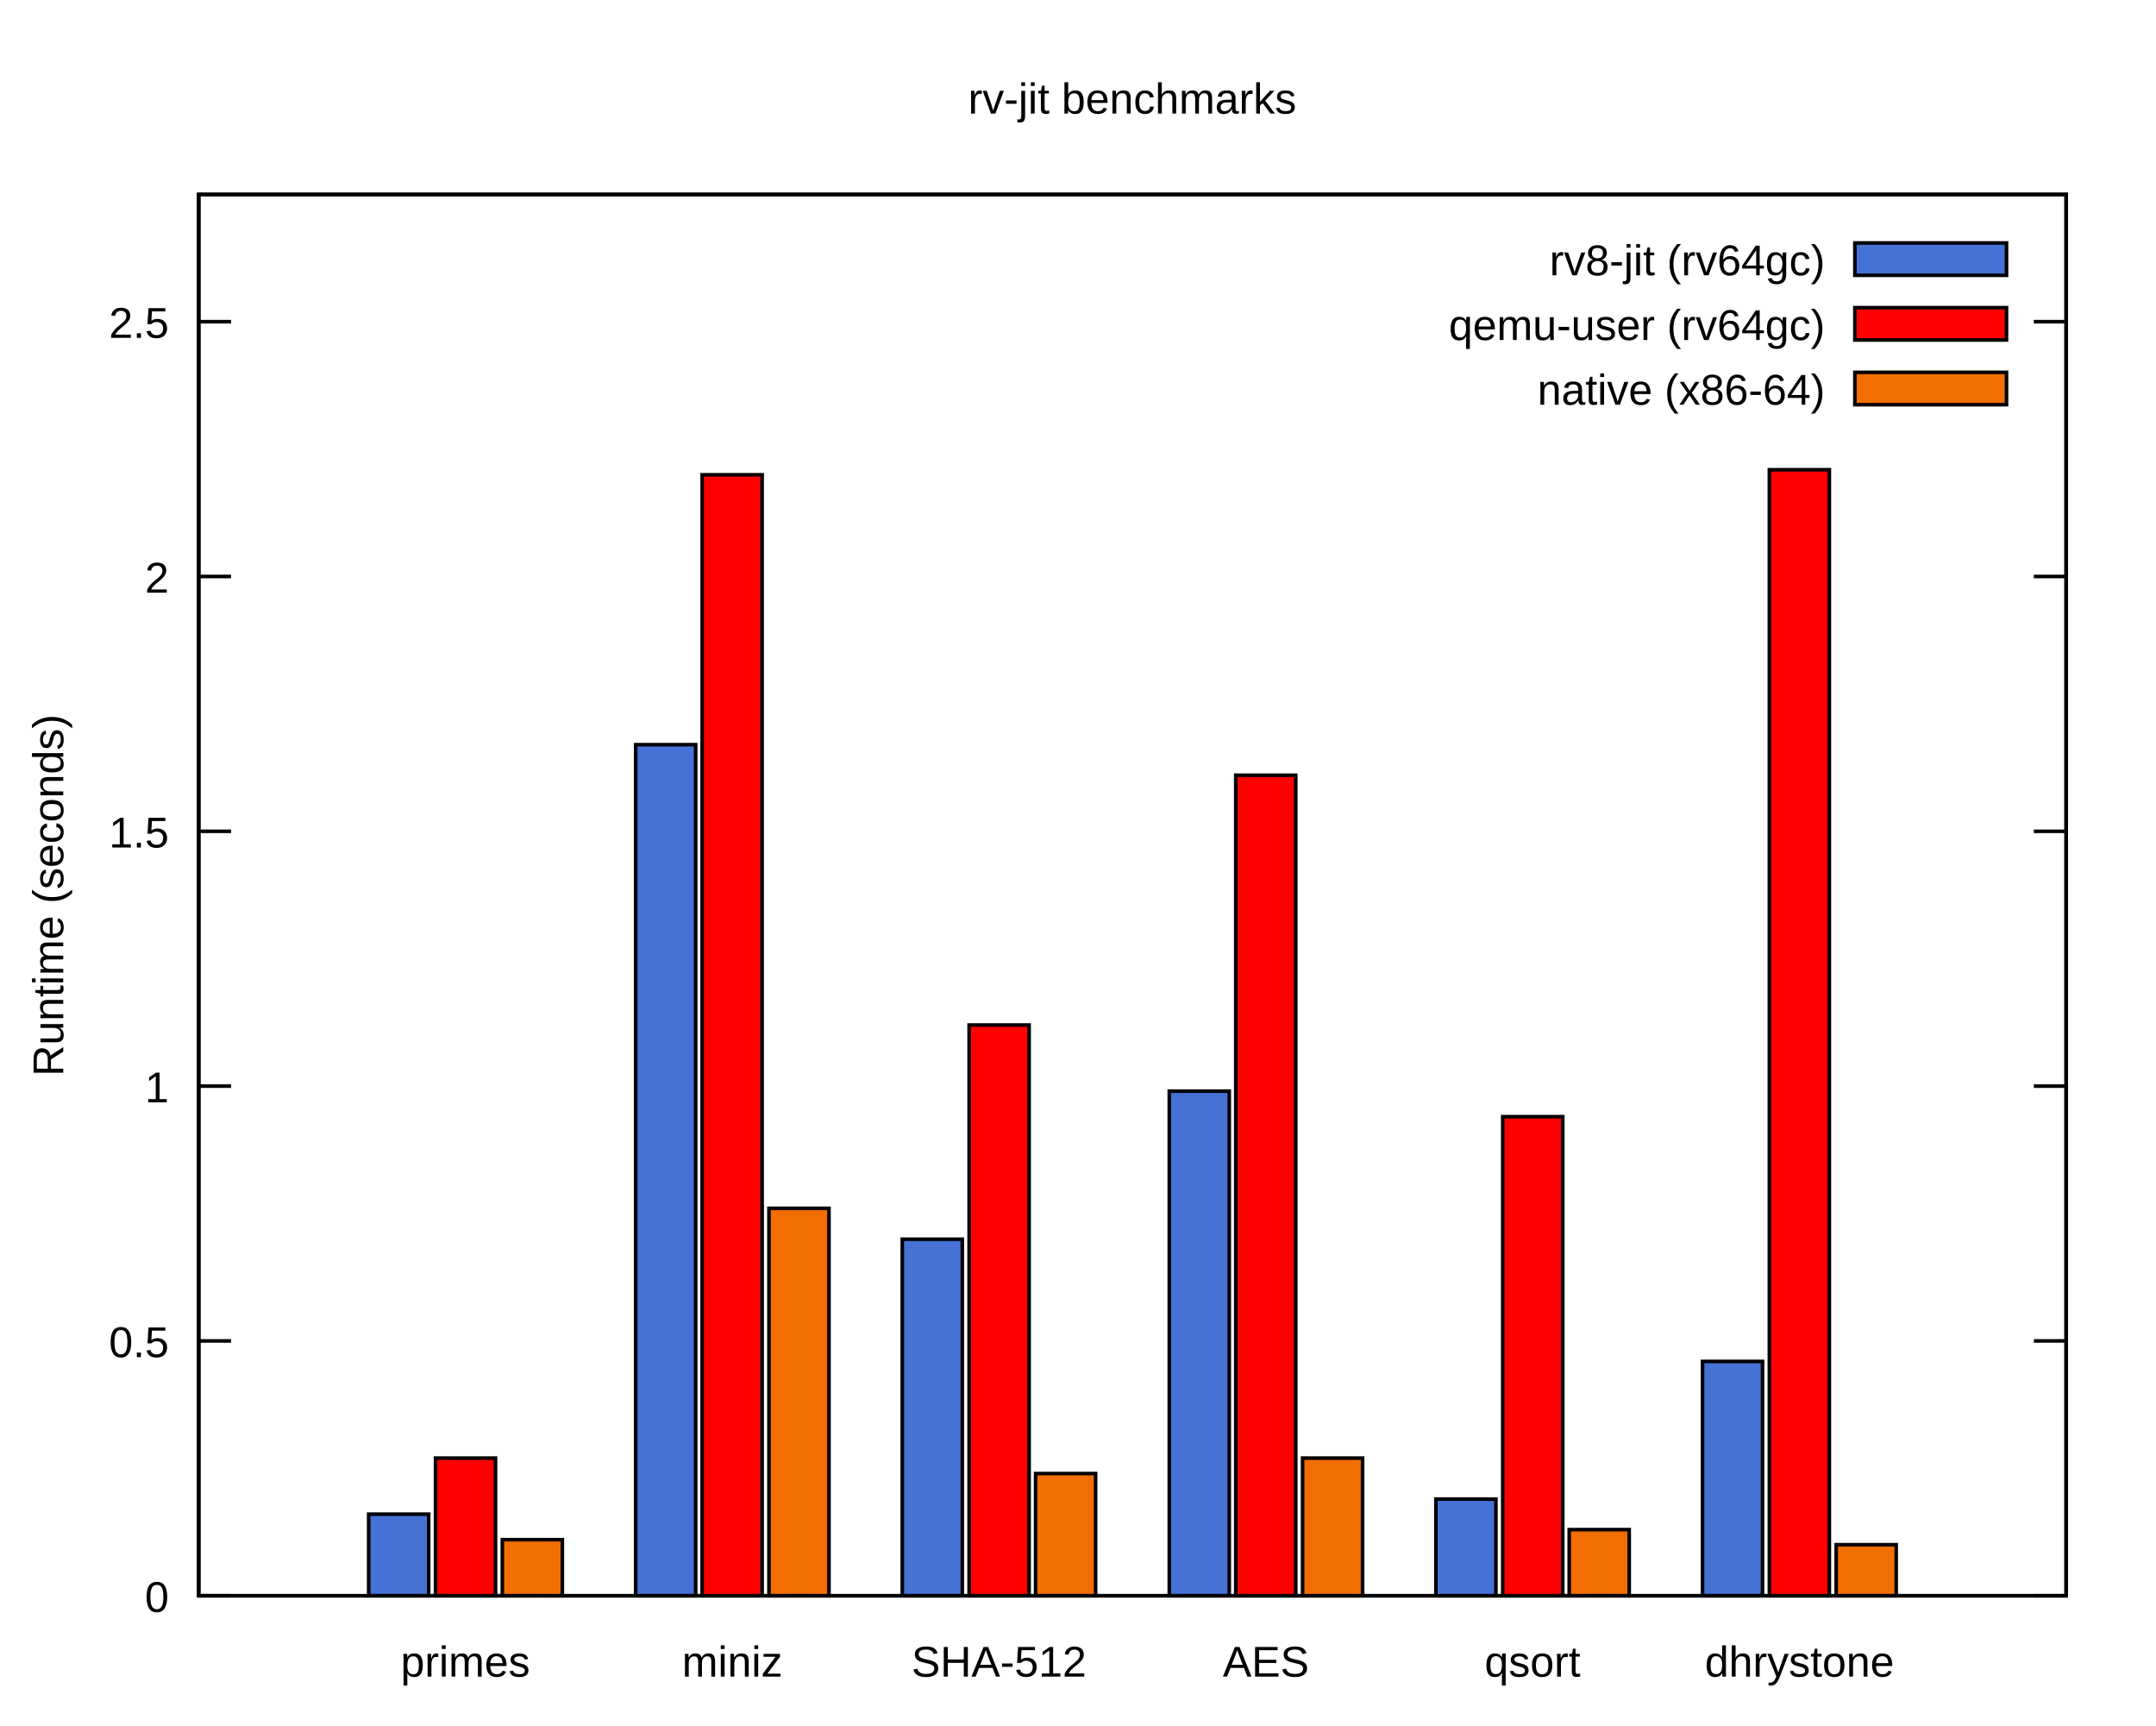
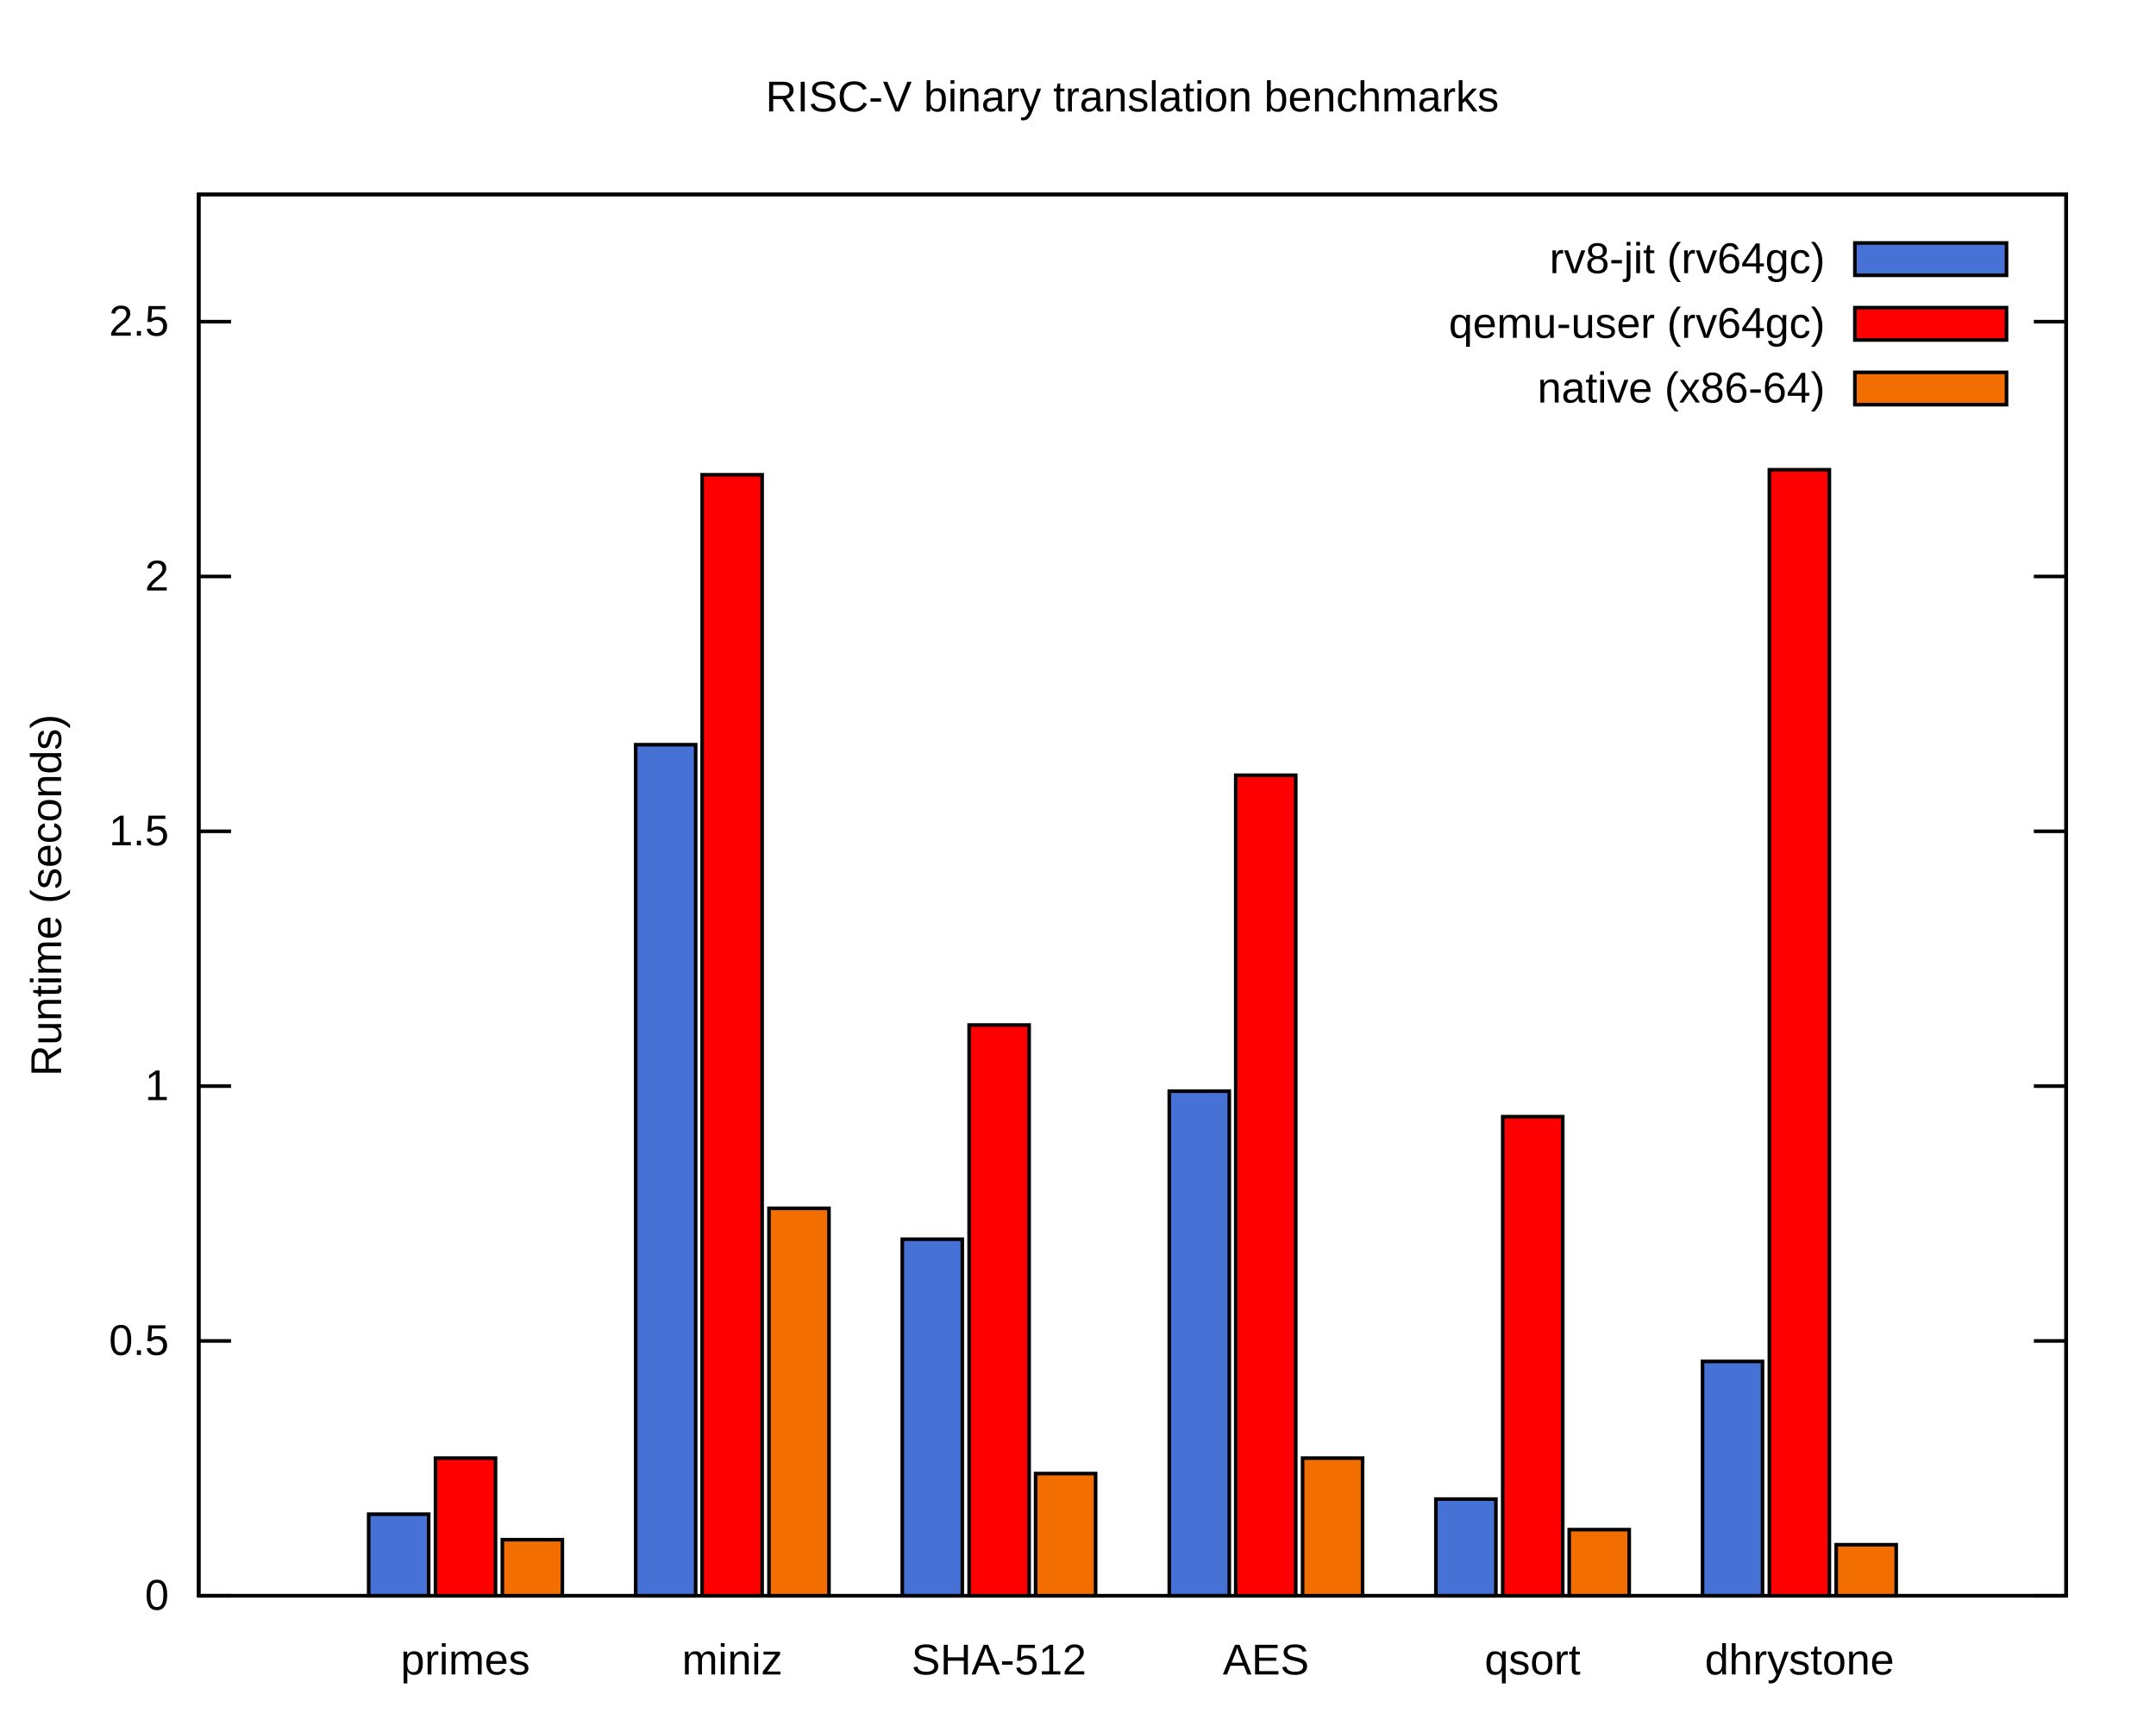
<svg xmlns="http://www.w3.org/2000/svg" xmlns:xlink="http://www.w3.org/1999/xlink" width="600" height="480" viewBox="0 0 600 480">
  <g id="gnuplot_canvas">
    <rect x="0" y="0" width="600" height="480" fill="none" />
    <defs>
      <circle id="gpDot" r="0.5" stroke-width="0.5" />
      <path id="gpPt0" stroke-width="0.222" stroke="currentColor" d="M-1,0 h2 M0,-1 v2" />
      <path id="gpPt1" stroke-width="0.222" stroke="currentColor" d="M-1,-1 L1,1 M1,-1 L-1,1" />
      <path id="gpPt2" stroke-width="0.222" stroke="currentColor" d="M-1,0 L1,0 M0,-1 L0,1 M-1,-1 L1,1 M-1,1 L1,-1" />
      <rect id="gpPt3" stroke-width="0.222" stroke="currentColor" x="-1" y="-1" width="2" height="2" />
      <rect id="gpPt4" stroke-width="0.222" stroke="currentColor" fill="currentColor" x="-1" y="-1" width="2" height="2" />
      <circle id="gpPt5" stroke-width="0.222" stroke="currentColor" cx="0" cy="0" r="1" />
      <use xlink:href="#gpPt5" id="gpPt6" fill="currentColor" stroke="none" />
      <path id="gpPt7" stroke-width="0.222" stroke="currentColor" d="M0,-1.33 L-1.33,0.67 L1.33,0.67 z" />
      <use xlink:href="#gpPt7" id="gpPt8" fill="currentColor" stroke="none" />
      <use xlink:href="#gpPt7" id="gpPt9" stroke="currentColor" transform="rotate(180)" />
      <use xlink:href="#gpPt9" id="gpPt10" fill="currentColor" stroke="none" />
      <use xlink:href="#gpPt3" id="gpPt11" stroke="currentColor" transform="rotate(45)" />
      <use xlink:href="#gpPt11" id="gpPt12" fill="currentColor" stroke="none" />
      <path id="gpPt13" stroke-width="0.222" stroke="currentColor" d="M0,1.330 L1.265,0.411 L0.782,-1.067 L-0.782,-1.076 L-1.265,0.411 z" />
      <use xlink:href="#gpPt13" id="gpPt14" fill="currentColor" stroke="none" />
      <filter id="textbox" filterUnits="objectBoundingBox" x="0" y="0" height="1" width="1">
        <feFlood flood-color="white" flood-opacity="1" result="bgnd" />
        <feComposite in="SourceGraphic" in2="bgnd" operator="atop" />
      </filter>
      <filter id="greybox" filterUnits="objectBoundingBox" x="0" y="0" height="1" width="1">
        <feFlood flood-color="lightgrey" flood-opacity="1" result="grey" />
        <feComposite in="SourceGraphic" in2="grey" operator="atop" />
      </filter>
    </defs>
    <g fill="none" color="white" stroke="currentColor" stroke-width="1.00" stroke-linecap="butt" stroke-linejoin="miter">
</g>
    <g fill="none" color="black" stroke="currentColor" stroke-width="1.00" stroke-linecap="butt" stroke-linejoin="miter">
      <path stroke="black" d="M55.3,444.0 L64.3,444.0 M575.0,444.0 L566.0,444.0  " />
-       <g transform="translate(47.0,448.5)" stroke="none" fill="black" font-family="Arial" font-size="12.00" text-anchor="end">
+       <g transform="translate(47.0,447.9)" stroke="none" fill="black" font-family="Arial" font-size="12.00" text-anchor="end">
        <text>
          <tspan font-family="Arial"> 0</tspan>
        </text>
      </g>
    </g>
    <g fill="none" color="black" stroke="currentColor" stroke-width="1.00" stroke-linecap="butt" stroke-linejoin="miter">
      <path stroke="black" d="M55.3,373.1 L64.3,373.1 M575.0,373.1 L566.0,373.1  " />
-       <g transform="translate(47.0,377.6)" stroke="none" fill="black" font-family="Arial" font-size="12.00" text-anchor="end">
+       <g transform="translate(47.0,377.0)" stroke="none" fill="black" font-family="Arial" font-size="12.00" text-anchor="end">
        <text>
          <tspan font-family="Arial"> 0.5</tspan>
        </text>
      </g>
    </g>
    <g fill="none" color="black" stroke="currentColor" stroke-width="1.00" stroke-linecap="butt" stroke-linejoin="miter">
      <path stroke="black" d="M55.3,302.2 L64.3,302.2 M575.0,302.2 L566.0,302.2  " />
-       <g transform="translate(47.0,306.7)" stroke="none" fill="black" font-family="Arial" font-size="12.00" text-anchor="end">
+       <g transform="translate(47.0,306.1)" stroke="none" fill="black" font-family="Arial" font-size="12.00" text-anchor="end">
        <text>
          <tspan font-family="Arial"> 1</tspan>
        </text>
      </g>
    </g>
    <g fill="none" color="black" stroke="currentColor" stroke-width="1.00" stroke-linecap="butt" stroke-linejoin="miter">
      <path stroke="black" d="M55.3,231.3 L64.3,231.3 M575.0,231.3 L566.0,231.3  " />
-       <g transform="translate(47.0,235.8)" stroke="none" fill="black" font-family="Arial" font-size="12.00" text-anchor="end">
+       <g transform="translate(47.0,235.2)" stroke="none" fill="black" font-family="Arial" font-size="12.00" text-anchor="end">
        <text>
          <tspan font-family="Arial"> 1.5</tspan>
        </text>
      </g>
    </g>
    <g fill="none" color="black" stroke="currentColor" stroke-width="1.00" stroke-linecap="butt" stroke-linejoin="miter">
      <path stroke="black" d="M55.3,160.4 L64.3,160.4 M575.0,160.4 L566.0,160.4  " />
-       <g transform="translate(47.0,164.9)" stroke="none" fill="black" font-family="Arial" font-size="12.00" text-anchor="end">
+       <g transform="translate(47.0,164.3)" stroke="none" fill="black" font-family="Arial" font-size="12.00" text-anchor="end">
        <text>
          <tspan font-family="Arial"> 2</tspan>
        </text>
      </g>
    </g>
    <g fill="none" color="black" stroke="currentColor" stroke-width="1.00" stroke-linecap="butt" stroke-linejoin="miter">
      <path stroke="black" d="M55.3,89.5 L64.3,89.5 M575.0,89.5 L566.0,89.5  " />
-       <g transform="translate(47.0,94.0)" stroke="none" fill="black" font-family="Arial" font-size="12.00" text-anchor="end">
+       <g transform="translate(47.0,93.4)" stroke="none" fill="black" font-family="Arial" font-size="12.00" text-anchor="end">
        <text>
          <tspan font-family="Arial"> 2.5</tspan>
        </text>
      </g>
    </g>
    <g fill="none" color="black" stroke="currentColor" stroke-width="1.00" stroke-linecap="butt" stroke-linejoin="miter">
      <path stroke="black" d="M129.5,444.0 M129.5,54.1  " />
-       <g transform="translate(129.5,466.5)" stroke="none" fill="black" font-family="Arial" font-size="12.00" text-anchor="middle">
+       <g transform="translate(129.5,465.9)" stroke="none" fill="black" font-family="Arial" font-size="12.00" text-anchor="middle">
        <text>
          <tspan font-family="Arial">primes</tspan>
        </text>
      </g>
    </g>
    <g fill="none" color="black" stroke="currentColor" stroke-width="1.00" stroke-linecap="butt" stroke-linejoin="miter">
      <path stroke="black" d="M203.8,444.0 M203.8,54.1  " />
-       <g transform="translate(203.8,466.5)" stroke="none" fill="black" font-family="Arial" font-size="12.00" text-anchor="middle">
+       <g transform="translate(203.8,465.9)" stroke="none" fill="black" font-family="Arial" font-size="12.00" text-anchor="middle">
        <text>
          <tspan font-family="Arial">miniz</tspan>
        </text>
      </g>
    </g>
    <g fill="none" color="black" stroke="currentColor" stroke-width="1.00" stroke-linecap="butt" stroke-linejoin="miter">
      <path stroke="black" d="M278.0,444.0 M278.0,54.1  " />
-       <g transform="translate(278.0,466.5)" stroke="none" fill="black" font-family="Arial" font-size="12.00" text-anchor="middle">
+       <g transform="translate(278.0,465.9)" stroke="none" fill="black" font-family="Arial" font-size="12.00" text-anchor="middle">
        <text>
          <tspan font-family="Arial">SHA-512</tspan>
        </text>
      </g>
    </g>
    <g fill="none" color="black" stroke="currentColor" stroke-width="1.00" stroke-linecap="butt" stroke-linejoin="miter">
      <path stroke="black" d="M352.3,444.0 M352.3,54.1  " />
-       <g transform="translate(352.3,466.5)" stroke="none" fill="black" font-family="Arial" font-size="12.00" text-anchor="middle">
+       <g transform="translate(352.3,465.9)" stroke="none" fill="black" font-family="Arial" font-size="12.00" text-anchor="middle">
        <text>
          <tspan font-family="Arial">AES</tspan>
        </text>
      </g>
    </g>
    <g fill="none" color="black" stroke="currentColor" stroke-width="1.00" stroke-linecap="butt" stroke-linejoin="miter">
      <path stroke="black" d="M426.5,444.0 M426.5,54.1  " />
-       <g transform="translate(426.5,466.5)" stroke="none" fill="black" font-family="Arial" font-size="12.00" text-anchor="middle">
+       <g transform="translate(426.5,465.9)" stroke="none" fill="black" font-family="Arial" font-size="12.00" text-anchor="middle">
        <text>
          <tspan font-family="Arial">qsort</tspan>
        </text>
      </g>
    </g>
    <g fill="none" color="black" stroke="currentColor" stroke-width="1.00" stroke-linecap="butt" stroke-linejoin="miter">
      <path stroke="black" d="M500.8,444.0 M500.8,54.1  " />
-       <g transform="translate(500.8,466.5)" stroke="none" fill="black" font-family="Arial" font-size="12.00" text-anchor="middle">
+       <g transform="translate(500.8,465.9)" stroke="none" fill="black" font-family="Arial" font-size="12.00" text-anchor="middle">
        <text>
          <tspan font-family="Arial">dhrystone</tspan>
        </text>
      </g>
    </g>
    <g fill="none" color="black" stroke="currentColor" stroke-width="1.00" stroke-linecap="butt" stroke-linejoin="miter">
</g>
    <g fill="none" color="black" stroke="currentColor" stroke-width="1.00" stroke-linecap="butt" stroke-linejoin="miter">
      <path stroke="black" d="M55.3,54.1 L55.3,444.0 L575.0,444.0 L575.0,54.1 L55.3,54.1 Z  " />
    </g>
    <g fill="none" color="black" stroke="currentColor" stroke-width="1.00" stroke-linecap="butt" stroke-linejoin="miter">
-       <g transform="translate(17.6,249.1) rotate(270)" stroke="none" fill="black" font-family="Arial" font-size="12.00" text-anchor="middle">
+       <g transform="translate(17.0,249.1) rotate(270)" stroke="none" fill="black" font-family="Arial" font-size="12.00" text-anchor="middle">
        <text>
          <tspan font-family="Arial">Runtime (seconds)</tspan>
        </text>
      </g>
    </g>
    <g fill="none" color="black" stroke="currentColor" stroke-width="1.00" stroke-linecap="butt" stroke-linejoin="miter">
-       <g transform="translate(315.1,31.6)" stroke="none" fill="black" font-family="Arial" font-size="12.00" text-anchor="middle">
-         <text>
-           <tspan font-family="Arial">rv-jit benchmarks</tspan>
+       <g transform="translate(315.1,31.0)" stroke="none" fill="black" font-family="Arial" font-size="12.00" text-anchor="middle">
+         <text>
+           <tspan font-family="Arial">RISC-V binary translation benchmarks</tspan>
        </text>
      </g>
    </g>
    <g id="gnuplot_plot_1">
      <g fill="none" color="black" stroke="currentColor" stroke-width="1.00" stroke-linecap="butt" stroke-linejoin="miter">
-         <g transform="translate(507.9,76.6)" stroke="none" fill="black" font-family="Arial" font-size="12.00" text-anchor="end">
+         <g transform="translate(507.9,76.0)" stroke="none" fill="black" font-family="Arial" font-size="12.00" text-anchor="end">
          <text>
            <tspan font-family="Arial">rv8-jit (rv64gc)</tspan>
          </text>
        </g>
      </g>
      <g fill="none" color="black" stroke="currentColor" stroke-width="1.00" stroke-linecap="butt" stroke-linejoin="miter">
        <g stroke="none" shape-rendering="crispEdges">
          <polygon fill="rgb( 70, 113, 213)" points="516.2,76.6 558.4,76.6 558.4,67.6 516.2,67.6 " />
        </g>
        <path stroke="black" d="M516.2,76.6 L558.4,76.6 L558.4,67.6 L516.2,67.6 L516.2,76.6 Z  " />
      </g>
      <g fill="none" color="black" stroke="currentColor" stroke-width="1.00" stroke-linecap="butt" stroke-linejoin="miter">
        <g stroke="none" shape-rendering="crispEdges">
          <polygon fill="rgb( 70, 113, 213)" points="102.6,444.0 119.4,444.0 119.4,421.2 102.6,421.2 " />
        </g>
        <path stroke="black" d="M102.6,444.0 L102.6,421.3 L119.3,421.3 L119.3,444.0 L102.6,444.0 Z  " />
      </g>
      <g fill="none" color="black" stroke="currentColor" stroke-width="1.00" stroke-linecap="butt" stroke-linejoin="miter">
        <g stroke="none" shape-rendering="crispEdges">
          <polygon fill="rgb( 70, 113, 213)" points="176.9,444.0 193.7,444.0 193.7,207.1 176.9,207.1 " />
        </g>
        <path stroke="black" d="M176.9,444.0 L176.9,207.2 L193.6,207.2 L193.6,444.0 L176.9,444.0 Z  " />
      </g>
      <g fill="none" color="black" stroke="currentColor" stroke-width="1.00" stroke-linecap="butt" stroke-linejoin="miter">
        <g stroke="none" shape-rendering="crispEdges">
          <polygon fill="rgb( 70, 113, 213)" points="251.1,444.0 267.9,444.0 267.9,344.7 251.1,344.7 " />
        </g>
        <path stroke="black" d="M251.1,444.0 L251.1,344.8 L267.8,344.8 L267.8,444.0 L251.1,444.0 Z  " />
      </g>
      <g fill="none" color="black" stroke="currentColor" stroke-width="1.00" stroke-linecap="butt" stroke-linejoin="miter">
        <g stroke="none" shape-rendering="crispEdges">
          <polygon fill="rgb( 70, 113, 213)" points="325.4,444.0 342.2,444.0 342.2,303.5 325.4,303.5 " />
        </g>
        <path stroke="black" d="M325.4,444.0 L325.4,303.6 L342.1,303.6 L342.1,444.0 L325.4,444.0 Z  " />
      </g>
      <g fill="none" color="black" stroke="currentColor" stroke-width="1.00" stroke-linecap="butt" stroke-linejoin="miter">
        <g stroke="none" shape-rendering="crispEdges">
          <polygon fill="rgb( 70, 113, 213)" points="399.6,444.0 416.4,444.0 416.4,417.0 399.6,417.0 " />
        </g>
        <path stroke="black" d="M399.6,444.0 L399.6,417.1 L416.3,417.1 L416.3,444.0 L399.6,444.0 Z  " />
      </g>
      <g fill="none" color="black" stroke="currentColor" stroke-width="1.00" stroke-linecap="butt" stroke-linejoin="miter">
        <g stroke="none" shape-rendering="crispEdges">
          <polygon fill="rgb( 70, 113, 213)" points="473.8,444.0 490.6,444.0 490.6,378.7 473.8,378.7 " />
        </g>
        <path stroke="black" d="M473.8,444.0 L473.8,378.8 L490.5,378.8 L490.5,444.0 L473.8,444.0 Z  " />
      </g>
      <g fill="none" color="black" stroke="currentColor" stroke-width="1.00" stroke-linecap="butt" stroke-linejoin="miter">
</g>
    </g>
    <g id="gnuplot_plot_2">
      <g fill="none" color="black" stroke="currentColor" stroke-width="1.00" stroke-linecap="butt" stroke-linejoin="miter">
-         <g transform="translate(507.9,94.6)" stroke="none" fill="black" font-family="Arial" font-size="12.00" text-anchor="end">
+         <g transform="translate(507.9,94.0)" stroke="none" fill="black" font-family="Arial" font-size="12.00" text-anchor="end">
          <text>
            <tspan font-family="Arial">qemu-user (rv64gc)</tspan>
          </text>
        </g>
      </g>
      <g fill="none" color="black" stroke="currentColor" stroke-width="1.00" stroke-linecap="butt" stroke-linejoin="miter">
        <g stroke="none" shape-rendering="crispEdges">
          <polygon fill="rgb(255,   0,   0)" points="516.2,94.6 558.4,94.6 558.4,85.6 516.2,85.6 " />
        </g>
        <path stroke="black" d="M516.2,94.6 L558.4,94.6 L558.4,85.6 L516.2,85.6 L516.2,94.6 Z  " />
      </g>
      <g fill="none" color="black" stroke="currentColor" stroke-width="1.00" stroke-linecap="butt" stroke-linejoin="miter">
        <g stroke="none" shape-rendering="crispEdges">
          <polygon fill="rgb(255,   0,   0)" points="121.2,444.0 138.0,444.0 138.0,405.6 121.2,405.6 " />
        </g>
        <path stroke="black" d="M121.2,444.0 L121.2,405.7 L137.9,405.7 L137.9,444.0 L121.2,444.0 Z  " />
      </g>
      <g fill="none" color="black" stroke="currentColor" stroke-width="1.00" stroke-linecap="butt" stroke-linejoin="miter">
        <g stroke="none" shape-rendering="crispEdges">
          <polygon fill="rgb(255,   0,   0)" points="195.4,444.0 212.2,444.0 212.2,132.0 195.4,132.0 " />
        </g>
        <path stroke="black" d="M195.4,444.0 L195.4,132.1 L212.1,132.1 L212.1,444.0 L195.4,444.0 Z  " />
      </g>
      <g fill="none" color="black" stroke="currentColor" stroke-width="1.00" stroke-linecap="butt" stroke-linejoin="miter">
        <g stroke="none" shape-rendering="crispEdges">
          <polygon fill="rgb(255,   0,   0)" points="269.7,444.0 286.5,444.0 286.5,285.1 269.7,285.1 " />
        </g>
        <path stroke="black" d="M269.7,444.0 L269.7,285.2 L286.4,285.2 L286.4,444.0 L269.7,444.0 Z  " />
      </g>
      <g fill="none" color="black" stroke="currentColor" stroke-width="1.00" stroke-linecap="butt" stroke-linejoin="miter">
        <g stroke="none" shape-rendering="crispEdges">
          <polygon fill="rgb(255,   0,   0)" points="343.9,444.0 360.7,444.0 360.7,215.6 343.9,215.6 " />
        </g>
        <path stroke="black" d="M343.9,444.0 L343.9,215.7 L360.6,215.7 L360.6,444.0 L343.9,444.0 Z  " />
      </g>
      <g fill="none" color="black" stroke="currentColor" stroke-width="1.00" stroke-linecap="butt" stroke-linejoin="miter">
        <g stroke="none" shape-rendering="crispEdges">
          <polygon fill="rgb(255,   0,   0)" points="418.2,444.0 435.0,444.0 435.0,310.6 418.2,310.6 " />
        </g>
        <path stroke="black" d="M418.2,444.0 L418.2,310.7 L434.9,310.7 L434.9,444.0 L418.2,444.0 Z  " />
      </g>
      <g fill="none" color="black" stroke="currentColor" stroke-width="1.00" stroke-linecap="butt" stroke-linejoin="miter">
        <g stroke="none" shape-rendering="crispEdges">
          <polygon fill="rgb(255,   0,   0)" points="492.4,444.0 509.2,444.0 509.2,130.6 492.4,130.6 " />
        </g>
        <path stroke="black" d="M492.4,444.0 L492.4,130.7 L509.1,130.7 L509.1,444.0 L492.4,444.0 Z  " />
      </g>
      <g fill="none" color="black" stroke="currentColor" stroke-width="1.00" stroke-linecap="butt" stroke-linejoin="miter">
</g>
    </g>
    <g id="gnuplot_plot_3">
      <g fill="none" color="black" stroke="currentColor" stroke-width="1.00" stroke-linecap="butt" stroke-linejoin="miter">
-         <g transform="translate(507.9,112.6)" stroke="none" fill="black" font-family="Arial" font-size="12.00" text-anchor="end">
+         <g transform="translate(507.9,112.0)" stroke="none" fill="black" font-family="Arial" font-size="12.00" text-anchor="end">
          <text>
            <tspan font-family="Arial">native (x86-64)</tspan>
          </text>
        </g>
      </g>
      <g fill="none" color="black" stroke="currentColor" stroke-width="1.00" stroke-linecap="butt" stroke-linejoin="miter">
        <g stroke="none" shape-rendering="crispEdges">
          <polygon fill="rgb(243, 110,   0)" points="516.2,112.6 558.4,112.6 558.4,103.6 516.2,103.6 " />
        </g>
        <path stroke="black" d="M516.2,112.6 L558.4,112.6 L558.4,103.6 L516.2,103.6 L516.2,112.6 Z  " />
      </g>
      <g fill="none" color="black" stroke="currentColor" stroke-width="1.00" stroke-linecap="butt" stroke-linejoin="miter">
        <g stroke="none" shape-rendering="crispEdges">
          <polygon fill="rgb(243, 110,   0)" points="139.8,444.0 156.6,444.0 156.6,428.3 139.8,428.3 " />
        </g>
        <path stroke="black" d="M139.8,444.0 L139.8,428.4 L156.5,428.4 L156.5,444.0 L139.8,444.0 Z  " />
      </g>
      <g fill="none" color="black" stroke="currentColor" stroke-width="1.00" stroke-linecap="butt" stroke-linejoin="miter">
        <g stroke="none" shape-rendering="crispEdges">
          <polygon fill="rgb(243, 110,   0)" points="214.0,444.0 230.8,444.0 230.8,336.1 214.0,336.1 " />
        </g>
        <path stroke="black" d="M214.0,444.0 L214.0,336.2 L230.7,336.2 L230.7,444.0 L214.0,444.0 Z  " />
      </g>
      <g fill="none" color="black" stroke="currentColor" stroke-width="1.00" stroke-linecap="butt" stroke-linejoin="miter">
        <g stroke="none" shape-rendering="crispEdges">
          <polygon fill="rgb(243, 110,   0)" points="288.2,444.0 305.0,444.0 305.0,409.9 288.2,409.9 " />
        </g>
        <path stroke="black" d="M288.2,444.0 L288.2,410.0 L304.9,410.0 L304.9,444.0 L288.2,444.0 Z  " />
      </g>
      <g fill="none" color="black" stroke="currentColor" stroke-width="1.00" stroke-linecap="butt" stroke-linejoin="miter">
        <g stroke="none" shape-rendering="crispEdges">
          <polygon fill="rgb(243, 110,   0)" points="362.5,444.0 379.3,444.0 379.3,405.6 362.5,405.6 " />
        </g>
        <path stroke="black" d="M362.5,444.0 L362.5,405.7 L379.2,405.7 L379.2,444.0 L362.5,444.0 Z  " />
      </g>
      <g fill="none" color="black" stroke="currentColor" stroke-width="1.00" stroke-linecap="butt" stroke-linejoin="miter">
        <g stroke="none" shape-rendering="crispEdges">
          <polygon fill="rgb(243, 110,   0)" points="436.7,444.0 453.5,444.0 453.5,425.5 436.7,425.5 " />
        </g>
        <path stroke="black" d="M436.7,444.0 L436.7,425.6 L453.4,425.6 L453.4,444.0 L436.7,444.0 Z  " />
      </g>
      <g fill="none" color="black" stroke="currentColor" stroke-width="1.00" stroke-linecap="butt" stroke-linejoin="miter">
        <g stroke="none" shape-rendering="crispEdges">
          <polygon fill="rgb(243, 110,   0)" points="511.0,444.0 527.8,444.0 527.8,429.7 511.0,429.7 " />
        </g>
        <path stroke="black" d="M511.0,444.0 L511.0,429.8 L527.7,429.8 L527.7,444.0 L511.0,444.0 Z  " />
      </g>
      <g fill="none" color="black" stroke="currentColor" stroke-width="1.00" stroke-linecap="butt" stroke-linejoin="miter">
</g>
    </g>
    <g fill="none" color="white" stroke="rgb(243, 110,   0)" stroke-width="2.00" stroke-linecap="butt" stroke-linejoin="miter">
</g>
    <g fill="none" color="black" stroke="currentColor" stroke-width="2.00" stroke-linecap="butt" stroke-linejoin="miter">
</g>
    <g fill="none" color="black" stroke="black" stroke-width="1.00" stroke-linecap="butt" stroke-linejoin="miter">
</g>
    <g fill="none" color="black" stroke="currentColor" stroke-width="1.00" stroke-linecap="butt" stroke-linejoin="miter">
      <path stroke="black" d="M55.3,54.1 L55.3,444.0 L575.0,444.0 L575.0,54.1 L55.3,54.1 Z  " />
    </g>
    <g fill="none" color="black" stroke="currentColor" stroke-width="1.00" stroke-linecap="butt" stroke-linejoin="miter">
</g>
  </g>
</svg>
